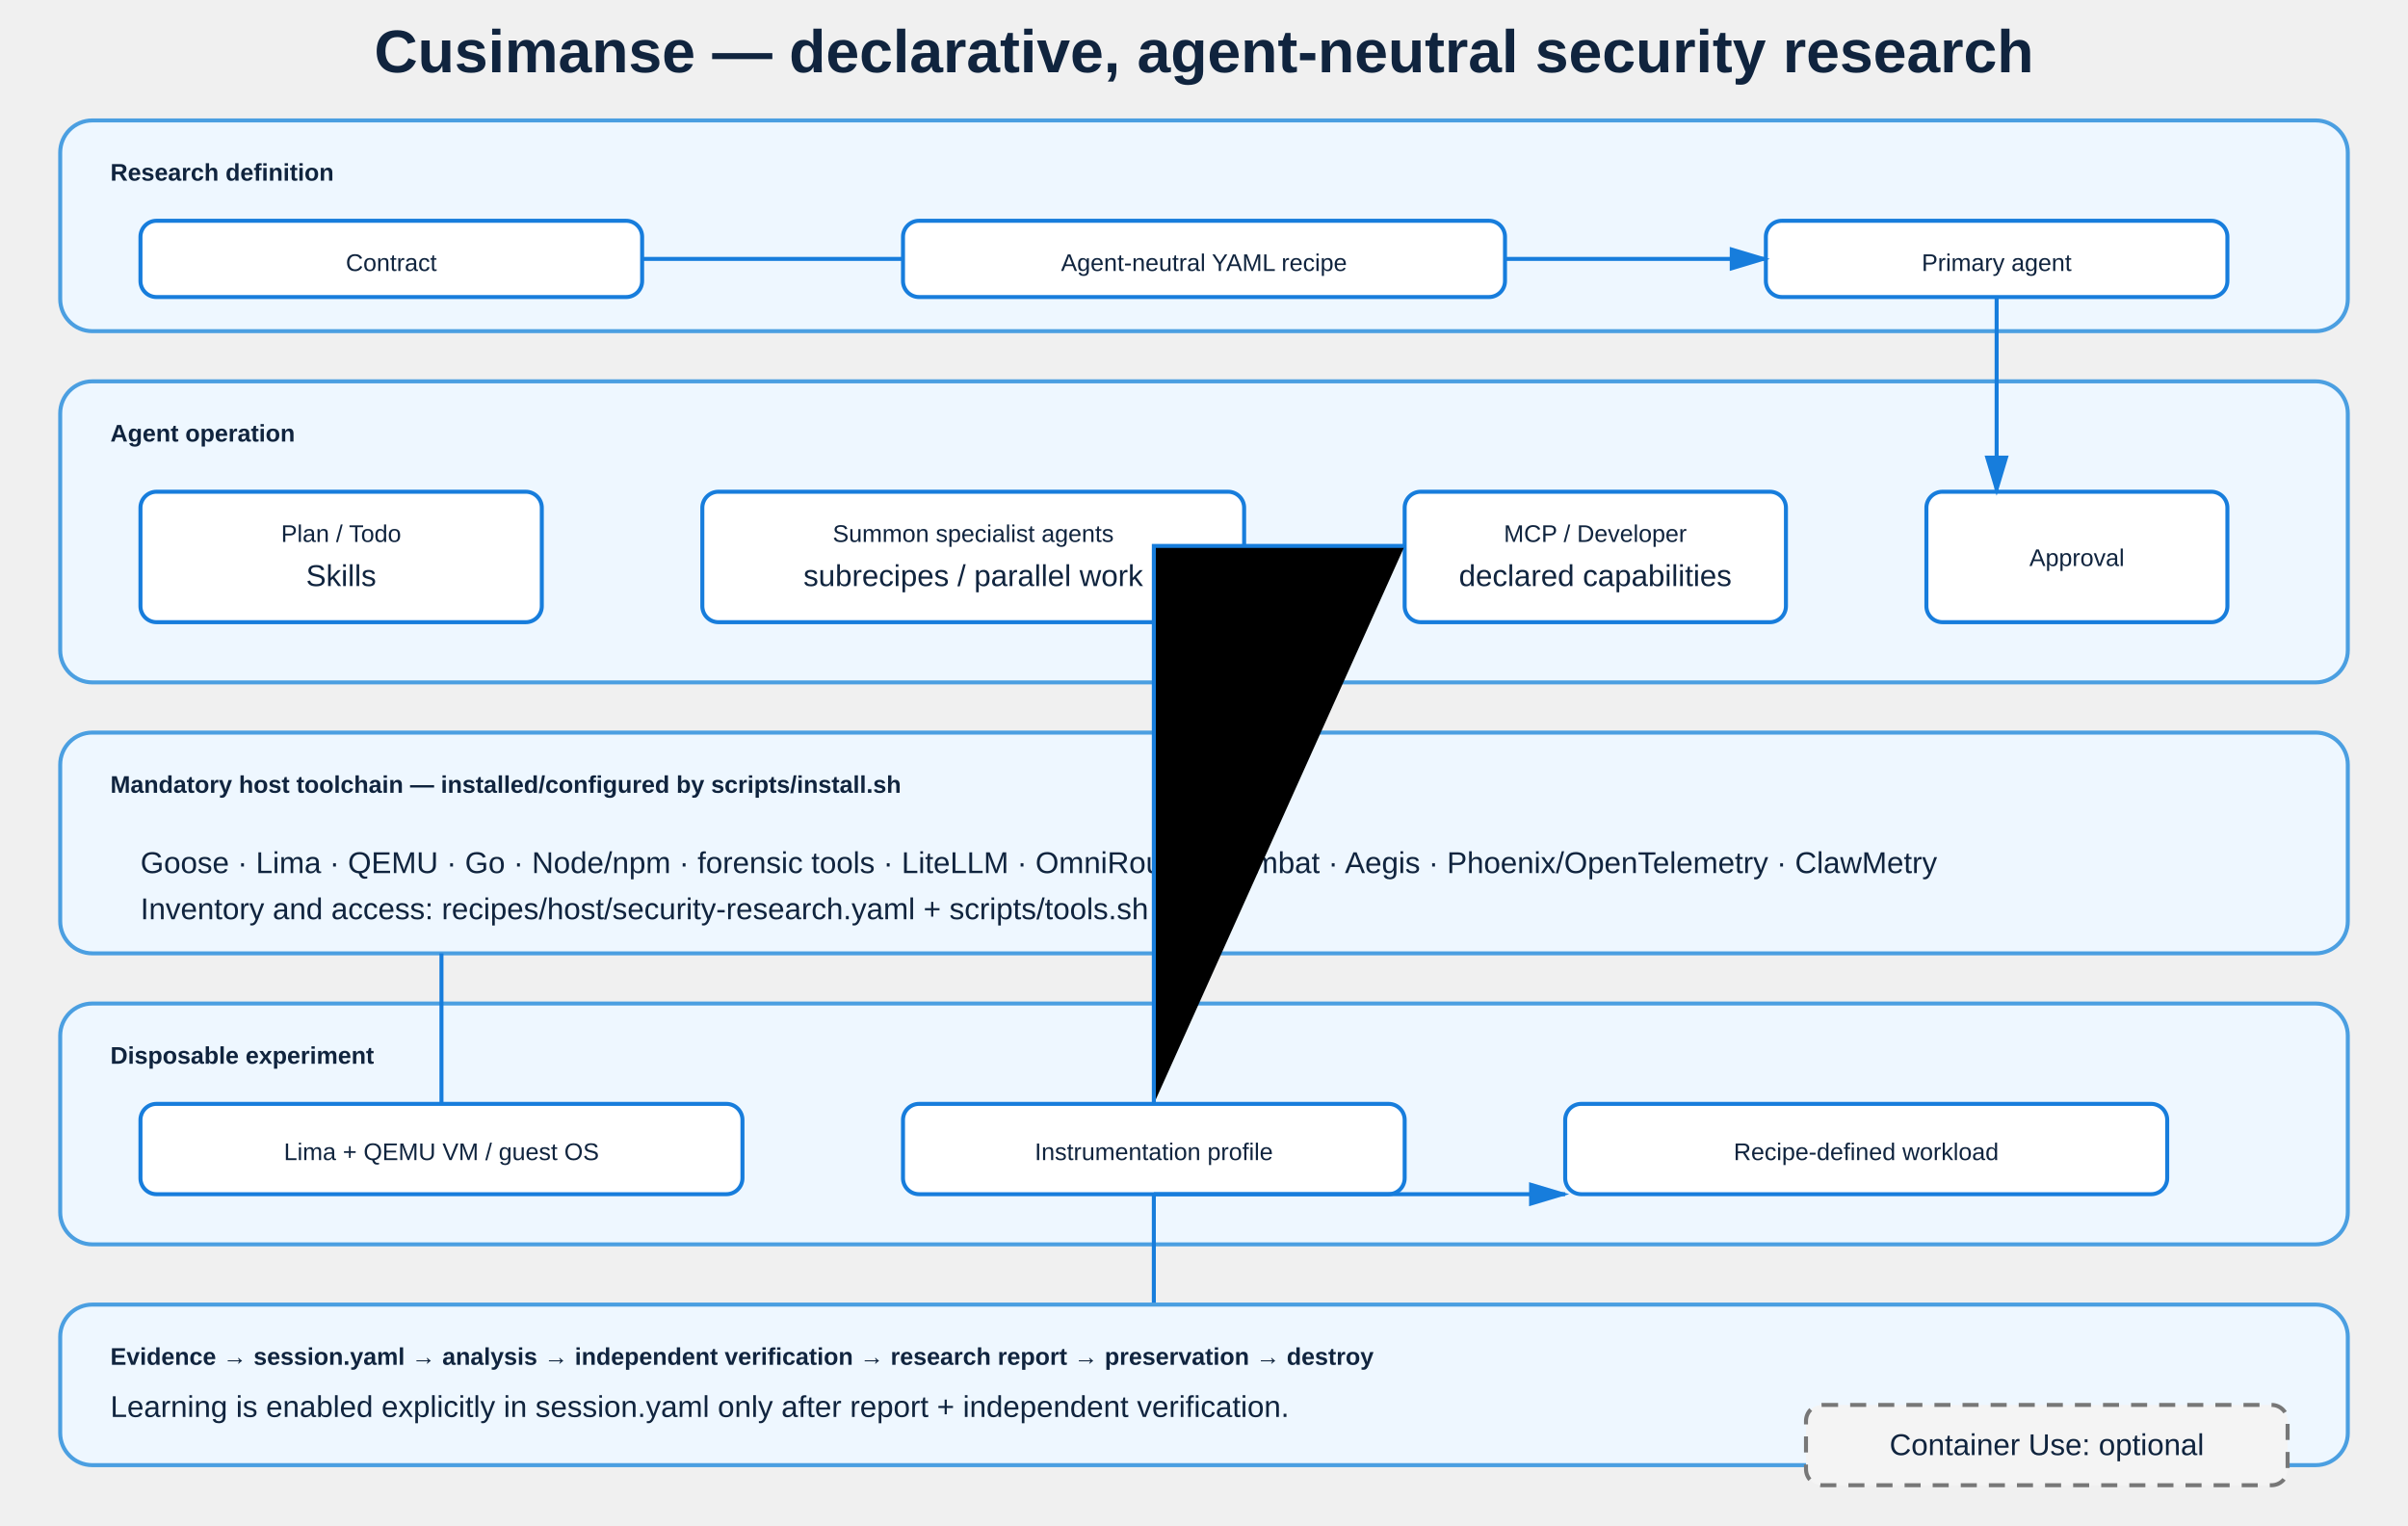
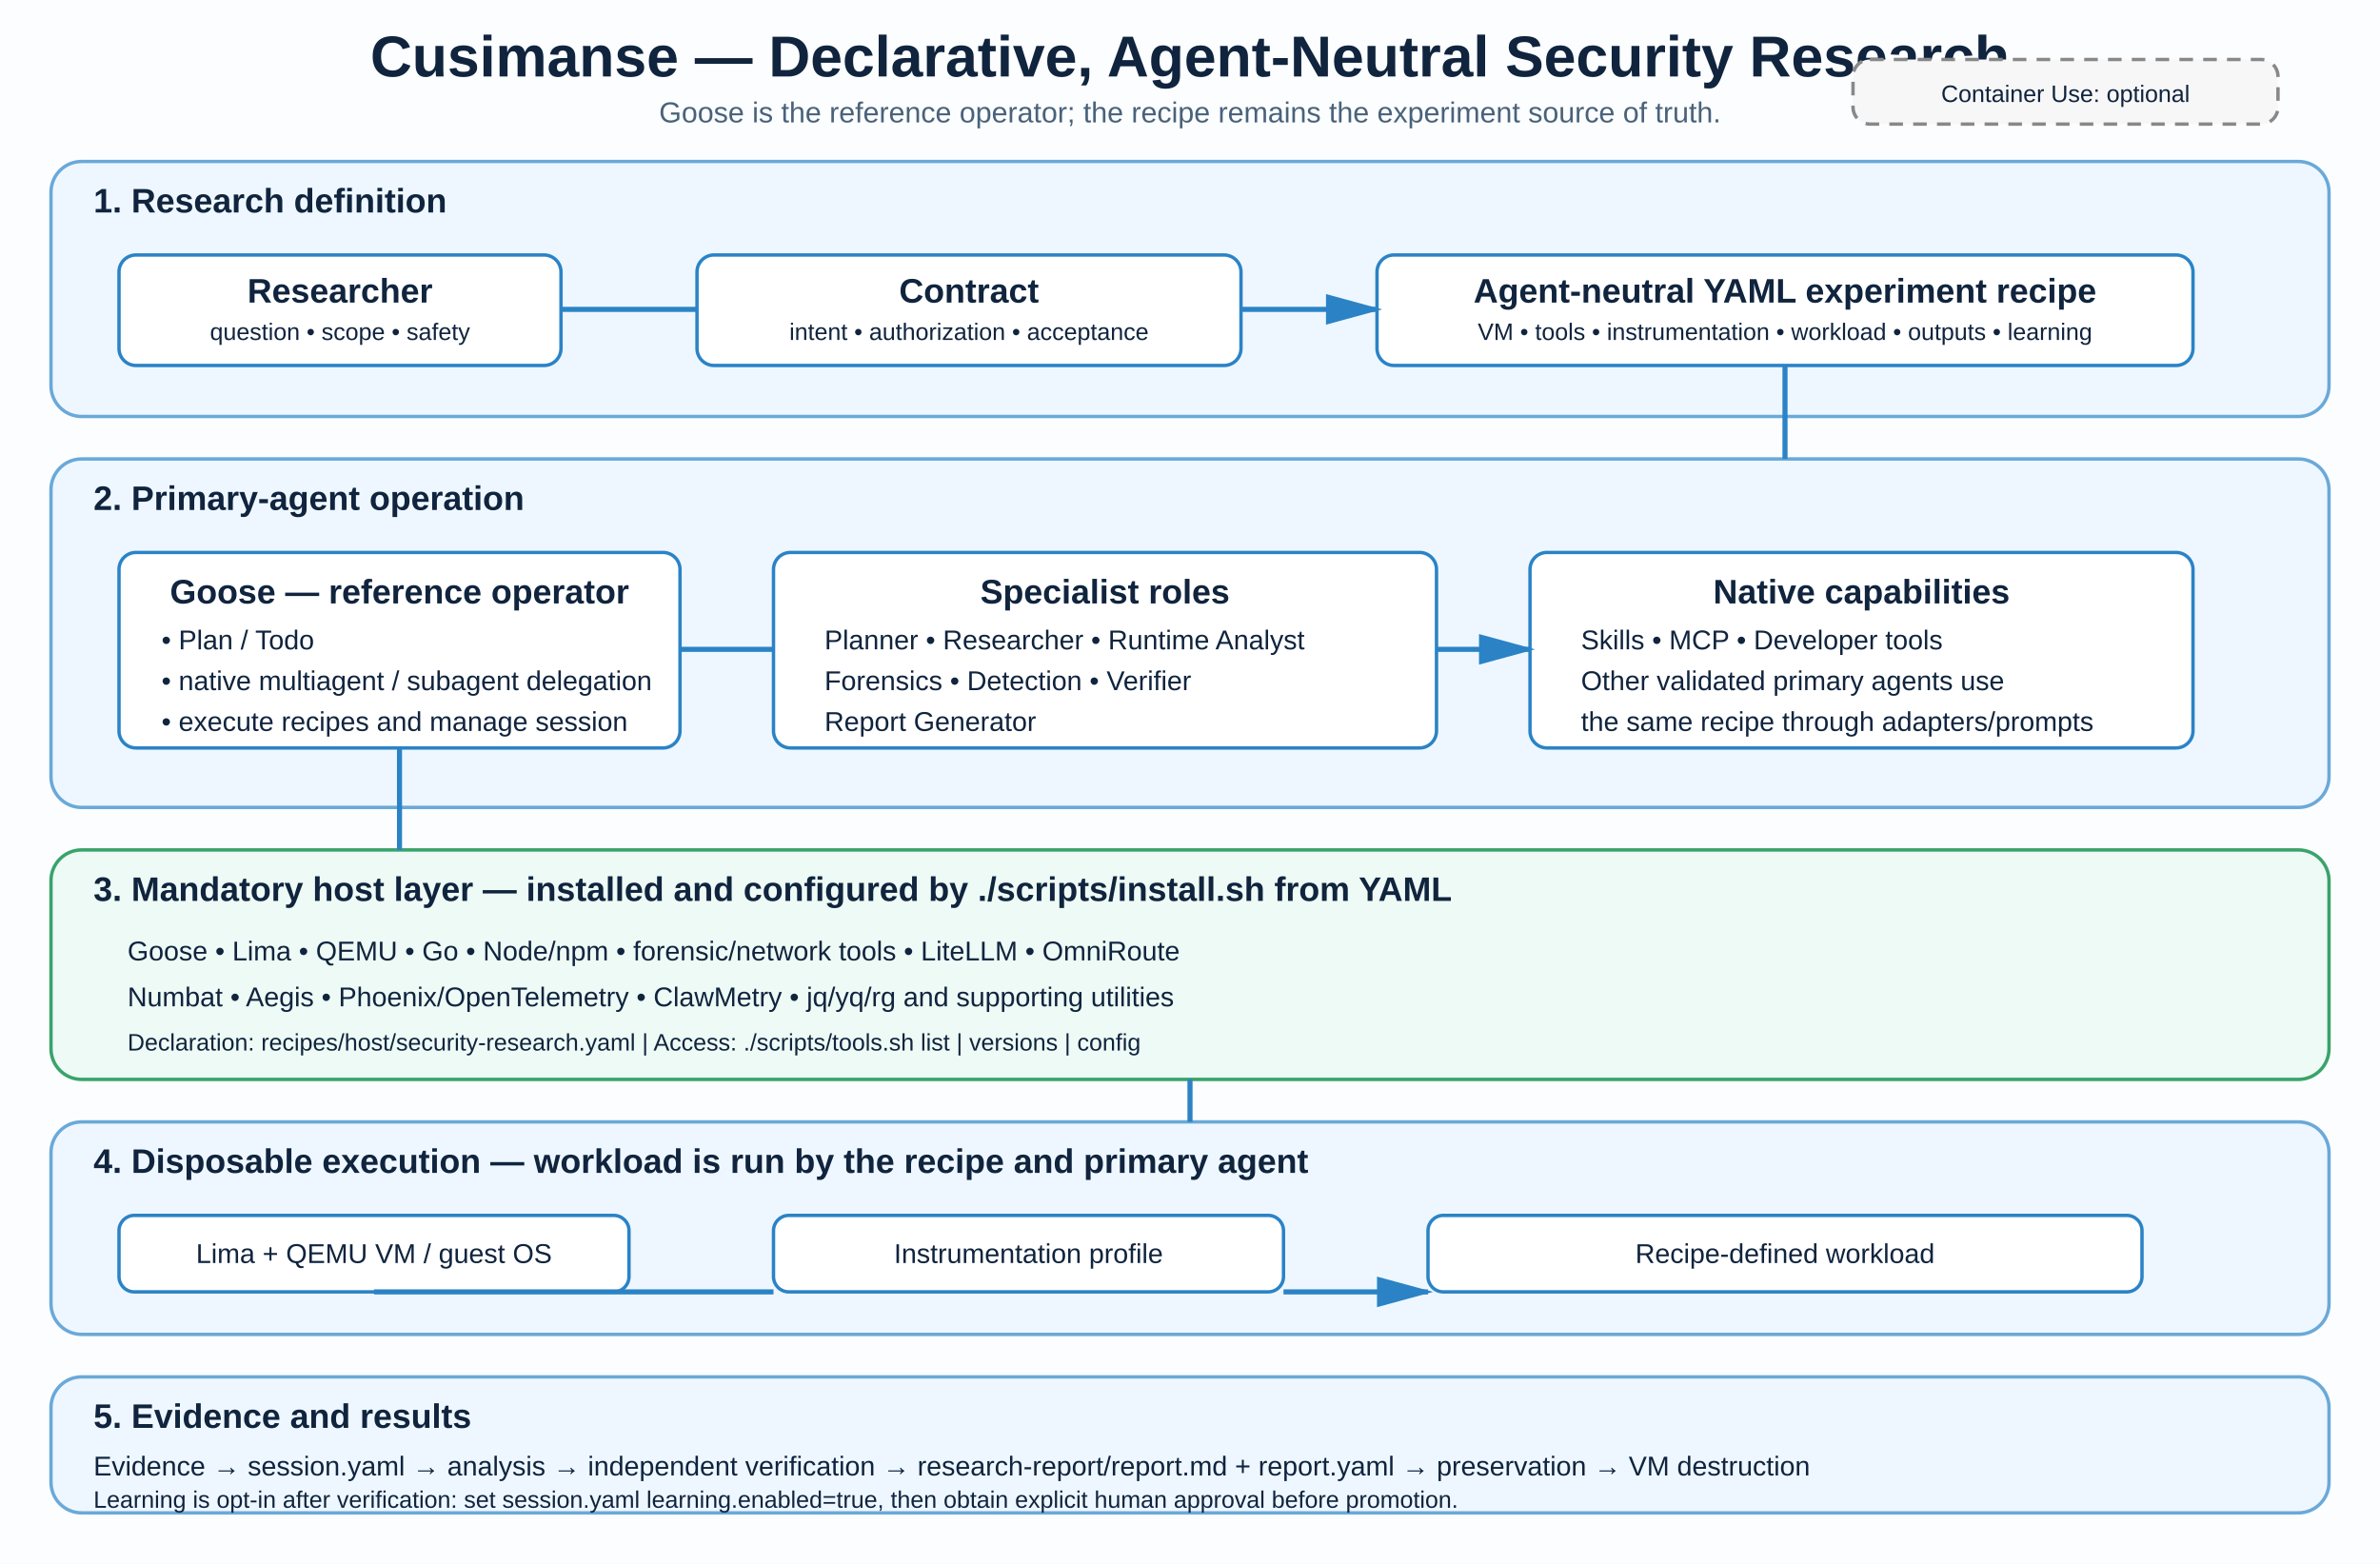
- <svg xmlns="http://www.w3.org/2000/svg" width="1200" height="760" viewBox="0 0 1200 760">
-   <style>text{font-family:Arial,sans-serif;fill:#10243e}.title{font-size:30px;font-weight:700}.box{fill:#fff;stroke:#177ddc;stroke-width:2}.group{fill:#eef7ff;stroke:#4b9fe1;stroke-width:2}.optional{fill:#f4f4f4;stroke:#777;stroke-width:2;stroke-dasharray:8 6}.small{font-size:15px}</style>
+ <svg xmlns="http://www.w3.org/2000/svg" width="1400" height="920" viewBox="0 0 1400 920">
+   <style>text{font-family:Arial,sans-serif;fill:#10243e}.title{font-size:34px;font-weight:700}.sub{font-size:17px;fill:#49627a}.head{font-size:20px;font-weight:700}.body{font-size:16px}.small{font-size:14px}.box{fill:#fff;stroke:#2b83c6;stroke-width:2}.group{fill:#eef7ff;stroke:#6aa9d8;stroke-width:2}.mandatory{fill:#eefaf5;stroke:#39a36b;stroke-width:2}.optional{fill:#f7f7f7;stroke:#888;stroke-width:2;stroke-dasharray:8 6}.gov{fill:#fff1f1;stroke:#d45b5b;stroke-width:2}.arrow{stroke:#2b83c6;stroke-width:3;fill:none;marker-end:url(#a)}</style>
  <defs>
-     <marker id="a" markerWidth="10" markerHeight="10" refX="9" refY="3" orient="auto">
-       <path d="M0,0 L10,3 L0,6z" fill="#177ddc" />
+     <marker id="a" markerWidth="11" markerHeight="11" refX="10" refY="3" orient="auto">
+       <path d="M0,0 L11,3 L0,6z" fill="#2b83c6" />
    </marker>
  </defs>
-   <text x="600" y="36" text-anchor="middle" class="title">Cusimanse — declarative, agent-neutral security research</text>
-   <rect x="30" y="60" width="1140" height="105" rx="16" class="group" />
-   <text x="55" y="90" font-weight="700">Research definition</text>
-   <rect x="70" y="110" width="250" height="38" rx="8" class="box" />
-   <text x="195" y="135" text-anchor="middle">Contract</text>
-   <rect x="450" y="110" width="300" height="38" rx="8" class="box" />
-   <text x="600" y="135" text-anchor="middle">Agent-neutral YAML recipe</text>
-   <rect x="880" y="110" width="230" height="38" rx="8" class="box" />
-   <text x="995" y="135" text-anchor="middle">Primary agent</text>
-   <path d="M320 129H450M750 129H880" stroke="#177ddc" stroke-width="2" marker-end="url(#a)" />
-   <rect x="30" y="190" width="1140" height="150" rx="16" class="group" />
-   <text x="55" y="220" font-weight="700">Agent operation</text>
-   <rect x="70" y="245" width="200" height="65" rx="8" class="box" />
-   <text x="170" y="270" text-anchor="middle">Plan / Todo</text>
-   <text x="170" y="292" text-anchor="middle" class="small">Skills</text>
-   <rect x="350" y="245" width="270" height="65" rx="8" class="box" />
-   <text x="485" y="270" text-anchor="middle">Summon specialist agents</text>
-   <text x="485" y="292" text-anchor="middle" class="small">subrecipes / parallel work</text>
-   <rect x="700" y="245" width="190" height="65" rx="8" class="box" />
-   <text x="795" y="270" text-anchor="middle">MCP / Developer</text>
-   <text x="795" y="292" text-anchor="middle" class="small">declared capabilities</text>
-   <rect x="960" y="245" width="150" height="65" rx="8" class="box" />
-   <text x="1035" y="282" text-anchor="middle">Approval</text>
-   <path d="M995 148V245" stroke="#177ddc" stroke-width="2" marker-end="url(#a)" />
-   <rect x="30" y="365" width="1140" height="110" rx="16" class="group" />
-   <text x="55" y="395" font-weight="700">Mandatory host toolchain — installed/configured by scripts/install.sh</text>
-   <text x="70" y="435" class="small">Goose · Lima · QEMU · Go · Node/npm · forensic tools · LiteLLM · OmniRoute · Numbat · Aegis · Phoenix/OpenTelemetry · ClawMetry</text>
-   <text x="70" y="458" class="small">Inventory and access: recipes/host/security-research.yaml + scripts/tools.sh</text>
-   <rect x="30" y="500" width="1140" height="120" rx="16" class="group" />
-   <text x="55" y="530" font-weight="700">Disposable experiment</text>
-   <rect x="70" y="550" width="300" height="45" rx="8" class="box" />
-   <text x="220" y="578" text-anchor="middle">Lima + QEMU VM / guest OS</text>
-   <rect x="450" y="550" width="250" height="45" rx="8" class="box" />
-   <text x="575" y="578" text-anchor="middle">Instrumentation profile</text>
-   <rect x="780" y="550" width="300" height="45" rx="8" class="box" />
-   <text x="930" y="578" text-anchor="middle">Recipe-defined workload</text>
-   <path d="M220 475V550M575 595V650M700 272H575V550M575 595H780" stroke="#177ddc" stroke-width="2" marker-end="url(#a)" />
-   <rect x="30" y="650" width="1140" height="80" rx="16" class="group" />
-   <text x="55" y="680" font-weight="700">Evidence → session.yaml → analysis → independent verification → research report → preservation → destroy</text>
-   <text x="55" y="706" class="small">Learning is enabled explicitly in session.yaml only after report + independent verification.</text>
-   <rect x="900" y="700" width="240" height="40" rx="8" class="optional" />
-   <text x="1020" y="725" text-anchor="middle" class="small">Container Use: optional</text>
+   <rect width="1400" height="920" fill="#fbfdff" />
+   <text x="700" y="45" text-anchor="middle" class="title">Cusimanse — Declarative, Agent-Neutral Security Research</text>
+   <text x="700" y="72" text-anchor="middle" class="sub">Goose is the reference operator; the recipe remains the experiment source of truth.</text>
+   <rect x="30" y="95" width="1340" height="150" rx="18" class="group" />
+   <text x="55" y="125" class="head">1. Research definition</text>
+   <rect x="70" y="150" width="260" height="65" rx="10" class="box" />
+   <text x="200" y="178" text-anchor="middle" class="head">Researcher</text>
+   <text x="200" y="200" text-anchor="middle" class="small">question • scope • safety</text>
+   <rect x="410" y="150" width="320" height="65" rx="10" class="box" />
+   <text x="570" y="178" text-anchor="middle" class="head">Contract</text>
+   <text x="570" y="200" text-anchor="middle" class="small">intent • authorization • acceptance</text>
+   <rect x="810" y="150" width="480" height="65" rx="10" class="box" />
+   <text x="1050" y="178" text-anchor="middle" class="head">Agent-neutral YAML experiment recipe</text>
+   <text x="1050" y="200" text-anchor="middle" class="small">VM • tools • instrumentation • workload • outputs • learning</text>
+   <path d="M330 182H410M730 182H810" class="arrow" />
+   <rect x="30" y="270" width="1340" height="205" rx="18" class="group" />
+   <text x="55" y="300" class="head">2. Primary-agent operation</text>
+   <rect x="70" y="325" width="330" height="115" rx="10" class="box" />
+   <text x="235" y="355" text-anchor="middle" class="head">Goose — reference operator</text>
+   <text x="95" y="382" class="body">• Plan / Todo</text>
+   <text x="95" y="406" class="body">• native multiagent / subagent delegation</text>
+   <text x="95" y="430" class="body">• execute recipes and manage session</text>
+   <rect x="455" y="325" width="390" height="115" rx="10" class="box" />
+   <text x="650" y="355" text-anchor="middle" class="head">Specialist roles</text>
+   <text x="485" y="382" class="body">Planner • Researcher • Runtime Analyst</text>
+   <text x="485" y="406" class="body">Forensics • Detection • Verifier</text>
+   <text x="485" y="430" class="body">Report Generator</text>
+   <rect x="900" y="325" width="390" height="115" rx="10" class="box" />
+   <text x="1095" y="355" text-anchor="middle" class="head">Native capabilities</text>
+   <text x="930" y="382" class="body">Skills • MCP • Developer tools</text>
+   <text x="930" y="406" class="body">Other validated primary agents use</text>
+   <text x="930" y="430" class="body">the same recipe through adapters/prompts</text>
+   <path d="M1050 215V270M400 382H455M845 382H900" class="arrow" />
+   <rect x="30" y="500" width="1340" height="135" rx="18" class="mandatory" />
+   <text x="55" y="530" class="head">3. Mandatory host layer — installed and configured by ./scripts/install.sh from YAML</text>
+   <text x="75" y="565" class="body">Goose • Lima • QEMU • Go • Node/npm • forensic/network tools • LiteLLM • OmniRoute</text>
+   <text x="75" y="592" class="body">Numbat • Aegis • Phoenix/OpenTelemetry • ClawMetry • jq/yq/rg and supporting utilities</text>
+   <text x="75" y="618" class="small">Declaration: recipes/host/security-research.yaml   |   Access: ./scripts/tools.sh list | versions | config</text>
+   <rect x="30" y="660" width="1340" height="125" rx="18" class="group" />
+   <text x="55" y="690" class="head">4. Disposable execution — workload is run by the recipe and primary agent</text>
+   <rect x="70" y="715" width="300" height="45" rx="9" class="box" />
+   <text x="220" y="743" text-anchor="middle" class="body">Lima + QEMU VM / guest OS</text>
+   <rect x="455" y="715" width="300" height="45" rx="9" class="box" />
+   <text x="605" y="743" text-anchor="middle" class="body">Instrumentation profile</text>
+   <rect x="840" y="715" width="420" height="45" rx="9" class="box" />
+   <text x="1050" y="743" text-anchor="middle" class="body">Recipe-defined workload</text>
+   <path d="M235 440V500M700 635V660M220 760H455M755 760H840" class="arrow" />
+   <rect x="30" y="810" width="1340" height="80" rx="18" class="group" />
+   <text x="55" y="840" class="head">5. Evidence and results</text>
+   <text x="55" y="868" class="body">Evidence → session.yaml → analysis → independent verification → research-report/report.md + report.yaml → preservation → VM destruction</text>
+   <text x="55" y="887" class="small">Learning is opt-in after verification: set session.yaml learning.enabled=true, then obtain explicit human approval before promotion.</text>
+   <rect x="1090" y="35" width="250" height="38" rx="10" class="optional" />
+   <text x="1215" y="60" text-anchor="middle" class="small">Container Use: optional</text>
</svg>
